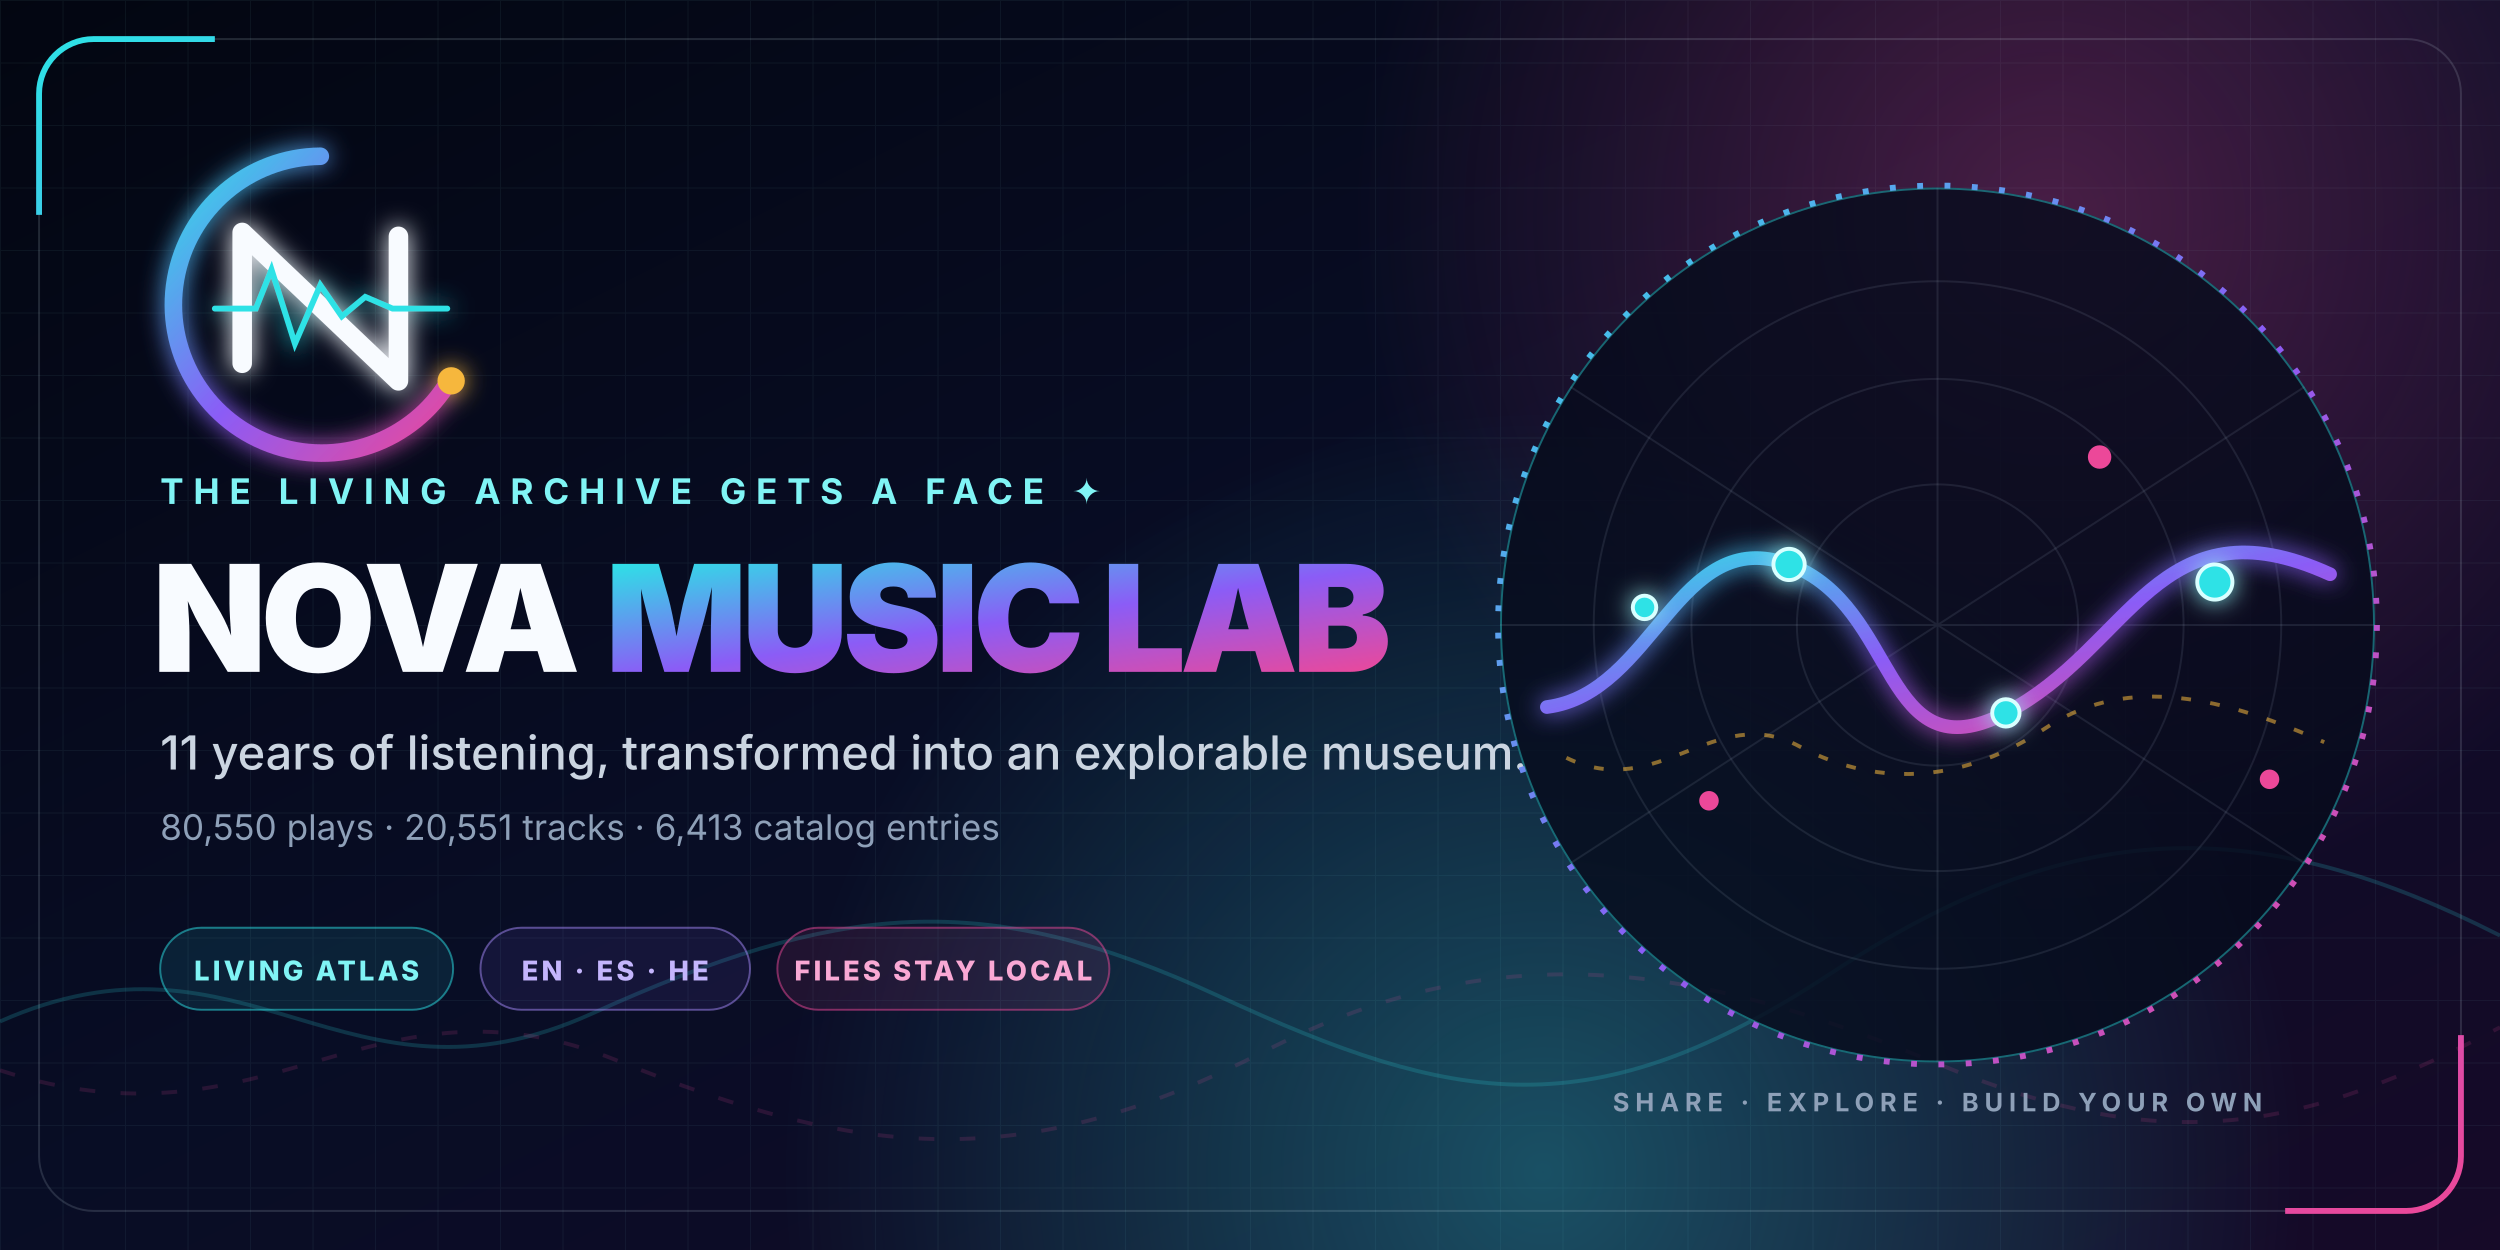
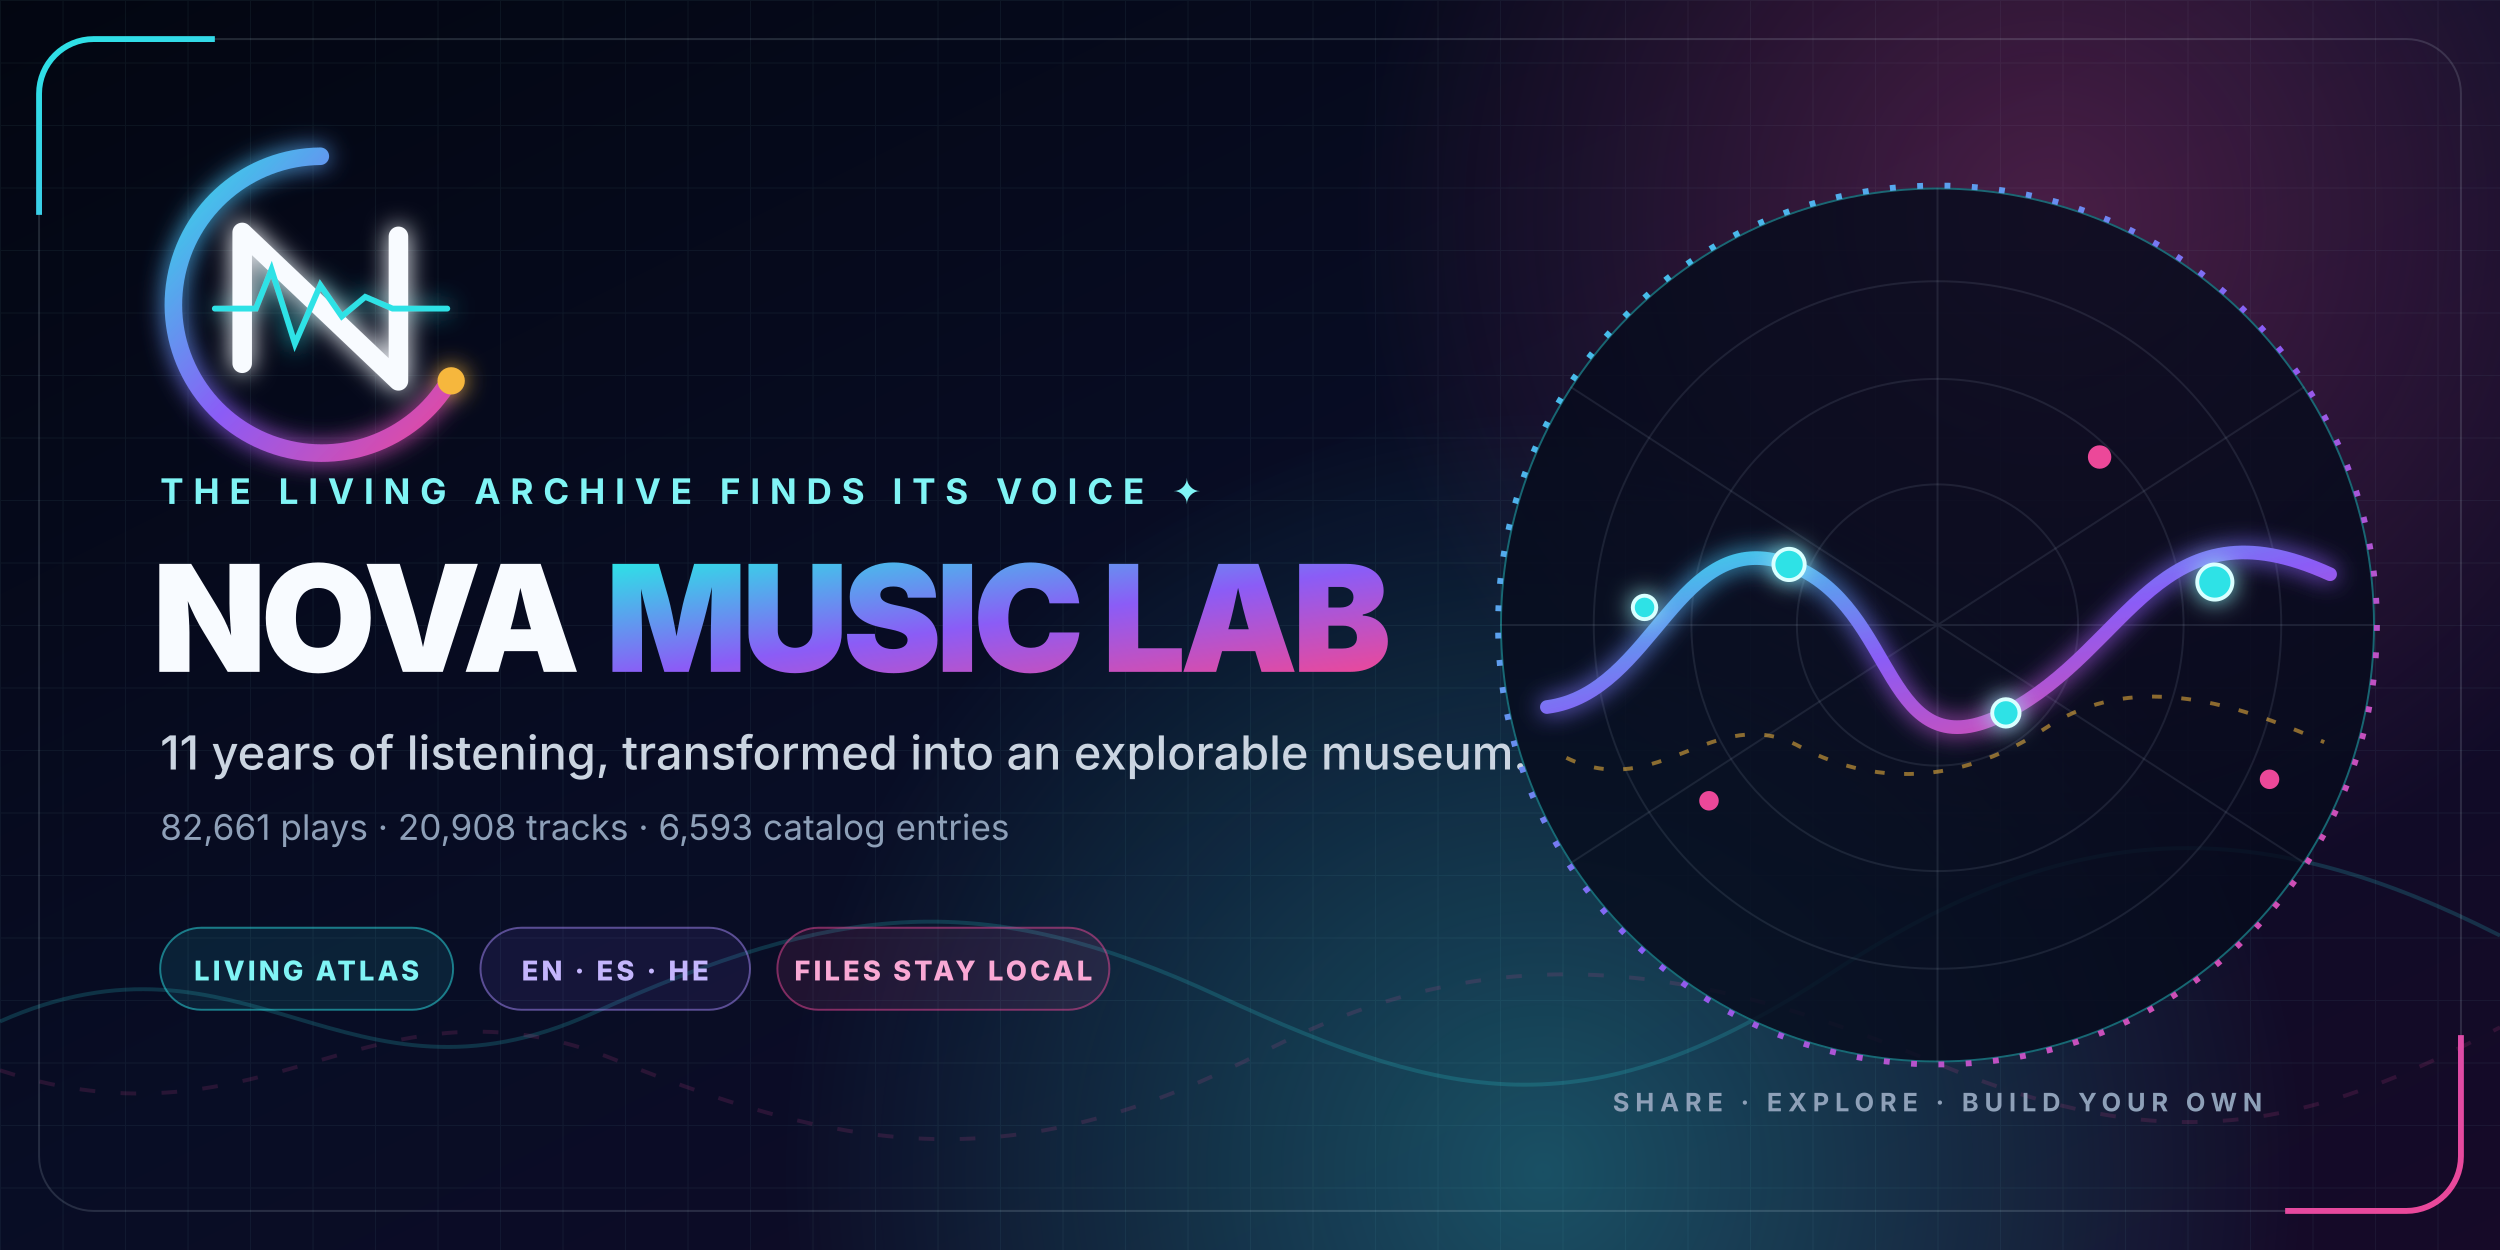
<svg xmlns="http://www.w3.org/2000/svg" width="1280" height="640" viewBox="0 0 1280 640" role="img" aria-labelledby="title description">
  <defs>
    <linearGradient id="background" x1="0" y1="0" x2="1" y2="1">
      <stop offset="0" stop-color="#030611" />
      <stop offset="0.48" stop-color="#080d25" />
      <stop offset="1" stop-color="#160a28" />
    </linearGradient>
    <linearGradient id="nova" x1="0" y1="0" x2="1" y2="1">
      <stop offset="0" stop-color="#2de2e6" />
      <stop offset="0.52" stop-color="#8b5cf6" />
      <stop offset="1" stop-color="#ec4899" />
    </linearGradient>
    <radialGradient id="cyanAura">
      <stop offset="0" stop-color="#2de2e6" stop-opacity="0.32" />
      <stop offset="1" stop-color="#2de2e6" stop-opacity="0" />
    </radialGradient>
    <radialGradient id="pinkAura">
      <stop offset="0" stop-color="#ec4899" stop-opacity="0.28" />
      <stop offset="1" stop-color="#ec4899" stop-opacity="0" />
    </radialGradient>
    <pattern id="grid" width="32" height="32" patternUnits="userSpaceOnUse">
      <path d="M32 0H0V32" fill="none" stroke="#9feff2" stroke-opacity="0.055" />
    </pattern>
    <filter id="softGlow" x="-100%" y="-100%" width="300%" height="300%">
      <feGaussianBlur stdDeviation="6" result="blur" />
      <feMerge>
        <feMergeNode in="blur" />
        <feMergeNode in="SourceGraphic" />
      </feMerge>
    </filter>
    <clipPath id="mapClip">
      <circle cx="992" cy="320" r="224" />
    </clipPath>
  </defs>
  <rect width="1280" height="640" fill="url(#background)" />
  <rect width="1280" height="640" fill="url(#grid)" />
  <circle cx="1050" cy="110" r="360" fill="url(#pinkAura)" />
  <circle cx="790" cy="600" r="390" fill="url(#cyanAura)" />
  <path d="M0 523C126 467 177 576 303 519S503 454 624 510 815 579 938 498s218-82 342-19" fill="none" stroke="#2de2e6" stroke-opacity="0.18" stroke-width="2" />
  <path d="M0 548c138 45 190-56 316-5s209 58 332-5 227-42 345 7 188 33 287-19" fill="none" stroke="#ec4899" stroke-opacity="0.14" stroke-width="2" stroke-dasharray="8 13" />
  <g transform="translate(82 74)" filter="url(#softGlow)">
    <path d="M82 6A76 76 0 1 0 148 121" fill="none" stroke="url(#nova)" stroke-width="9" stroke-linecap="round" />
    <circle cx="149" cy="121" r="7" fill="#f6b73c" />
    <path d="M42 112V45l80 76V47" fill="none" stroke="#f8fbff" stroke-width="10" stroke-linecap="round" stroke-linejoin="round" />
    <path d="M28 84h21l8-20 12 38 13-30 11 16 12-10 14 6h28" fill="none" stroke="#2de2e6" stroke-width="3" stroke-linecap="round" />
  </g>
  <g font-family="Inter,Segoe UI,Arial,sans-serif">
-     <text x="82" y="258" fill="#80f4f5" font-size="18" font-weight="700" letter-spacing="5">THE LIVING ARCHIVE GETS A FACE ✦</text>
+     <text x="82" y="258" fill="#80f4f5" font-size="18" font-weight="700" letter-spacing="5">THE LIVING ARCHIVE FINDS ITS VOICE ✦</text>
    <text x="78" y="344" fill="#f8fbff" font-size="76" font-weight="900" letter-spacing="-3">NOVA</text>
    <text x="310" y="344" fill="url(#nova)" font-size="76" font-weight="900" letter-spacing="-3">MUSIC LAB</text>
    <text x="82" y="394" fill="#cbd5e1" font-size="24" font-weight="500">11 years of listening, transformed into an explorable museum.</text>
-     <text x="82" y="430" fill="#8ea0b8" font-size="18">80,550 plays · 20,551 tracks · 6,413 catalog entries</text>
+     <text id="archive-metrics" x="82" y="430" fill="#8ea0b8" font-size="18">82,661 plays · 20,908 tracks · 6,593 catalog entries</text>
    <g transform="translate(82 475)" font-size="14" font-weight="800" letter-spacing="1.6">
      <rect width="150" height="42" rx="21" fill="#2de2e6" fill-opacity="0.1" stroke="#2de2e6" stroke-opacity="0.5" />
      <text x="75" y="27" fill="#80f4f5" text-anchor="middle">LIVING ATLAS</text>
      <rect x="164" width="138" height="42" rx="21" fill="#8b5cf6" fill-opacity="0.1" stroke="#a78bfa" stroke-opacity="0.5" />
      <text x="233" y="27" fill="#c4b5fd" text-anchor="middle">EN · ES · HE</text>
      <rect x="316" width="170" height="42" rx="21" fill="#ec4899" fill-opacity="0.1" stroke="#ec4899" stroke-opacity="0.5" />
      <text x="401" y="27" fill="#f9a8d4" text-anchor="middle">FILES STAY LOCAL</text>
    </g>
  </g>
  <g clip-path="url(#mapClip)">
    <circle cx="992" cy="320" r="224" fill="#070b1c" fill-opacity="0.82" stroke="#2de2e6" stroke-opacity="0.42" stroke-width="2" />
    <g fill="none" stroke="#94a3b8" stroke-opacity="0.14">
      <circle cx="992" cy="320" r="176" />
      <circle cx="992" cy="320" r="126" />
      <circle cx="992" cy="320" r="72" />
      <path d="M768 320h448M992 96v448M804 198l376 244M804 442l376-244" />
    </g>
    <path d="M792 362c55-7 67-94 124-73s47 109 111 76 78-111 166-71" fill="none" stroke="url(#nova)" stroke-width="7" stroke-linecap="round" filter="url(#softGlow)" />
    <path d="M802 388c47 23 76-29 119-6s87 17 126-9 85-19 143 7" fill="none" stroke="#f6b73c" stroke-opacity="0.55" stroke-width="2" stroke-dasharray="5 10" />
    <g fill="#2de2e6" stroke="#d9ffff" stroke-width="2" filter="url(#softGlow)">
      <circle cx="842" cy="311" r="6" />
      <circle cx="916" cy="289" r="8" />
      <circle cx="1027" cy="365" r="7" />
      <circle cx="1134" cy="298" r="9" />
    </g>
    <g fill="#ec4899">
      <circle cx="875" cy="410" r="5" />
      <circle cx="1075" cy="234" r="6" />
      <circle cx="1162" cy="399" r="5" />
    </g>
  </g>
  <circle cx="992" cy="320" r="225" fill="none" stroke="url(#nova)" stroke-width="3" stroke-dasharray="3 11" />
  <g font-family="Inter,Segoe UI,Arial,sans-serif" text-anchor="middle">
    <text x="992" y="569" fill="#8ea0b8" font-size="13" font-weight="700" letter-spacing="3">SHARE · EXPLORE · BUILD YOUR OWN</text>
  </g>
  <rect x="20" y="20" width="1240" height="600" rx="28" fill="none" stroke="#e2f9ff" stroke-opacity="0.14" />
  <path d="M20 110V48a28 28 0 0 1 28-28h62M1170 620h62a28 28 0 0 0 28-28v-62" fill="none" stroke="url(#nova)" stroke-width="3" />
</svg>
